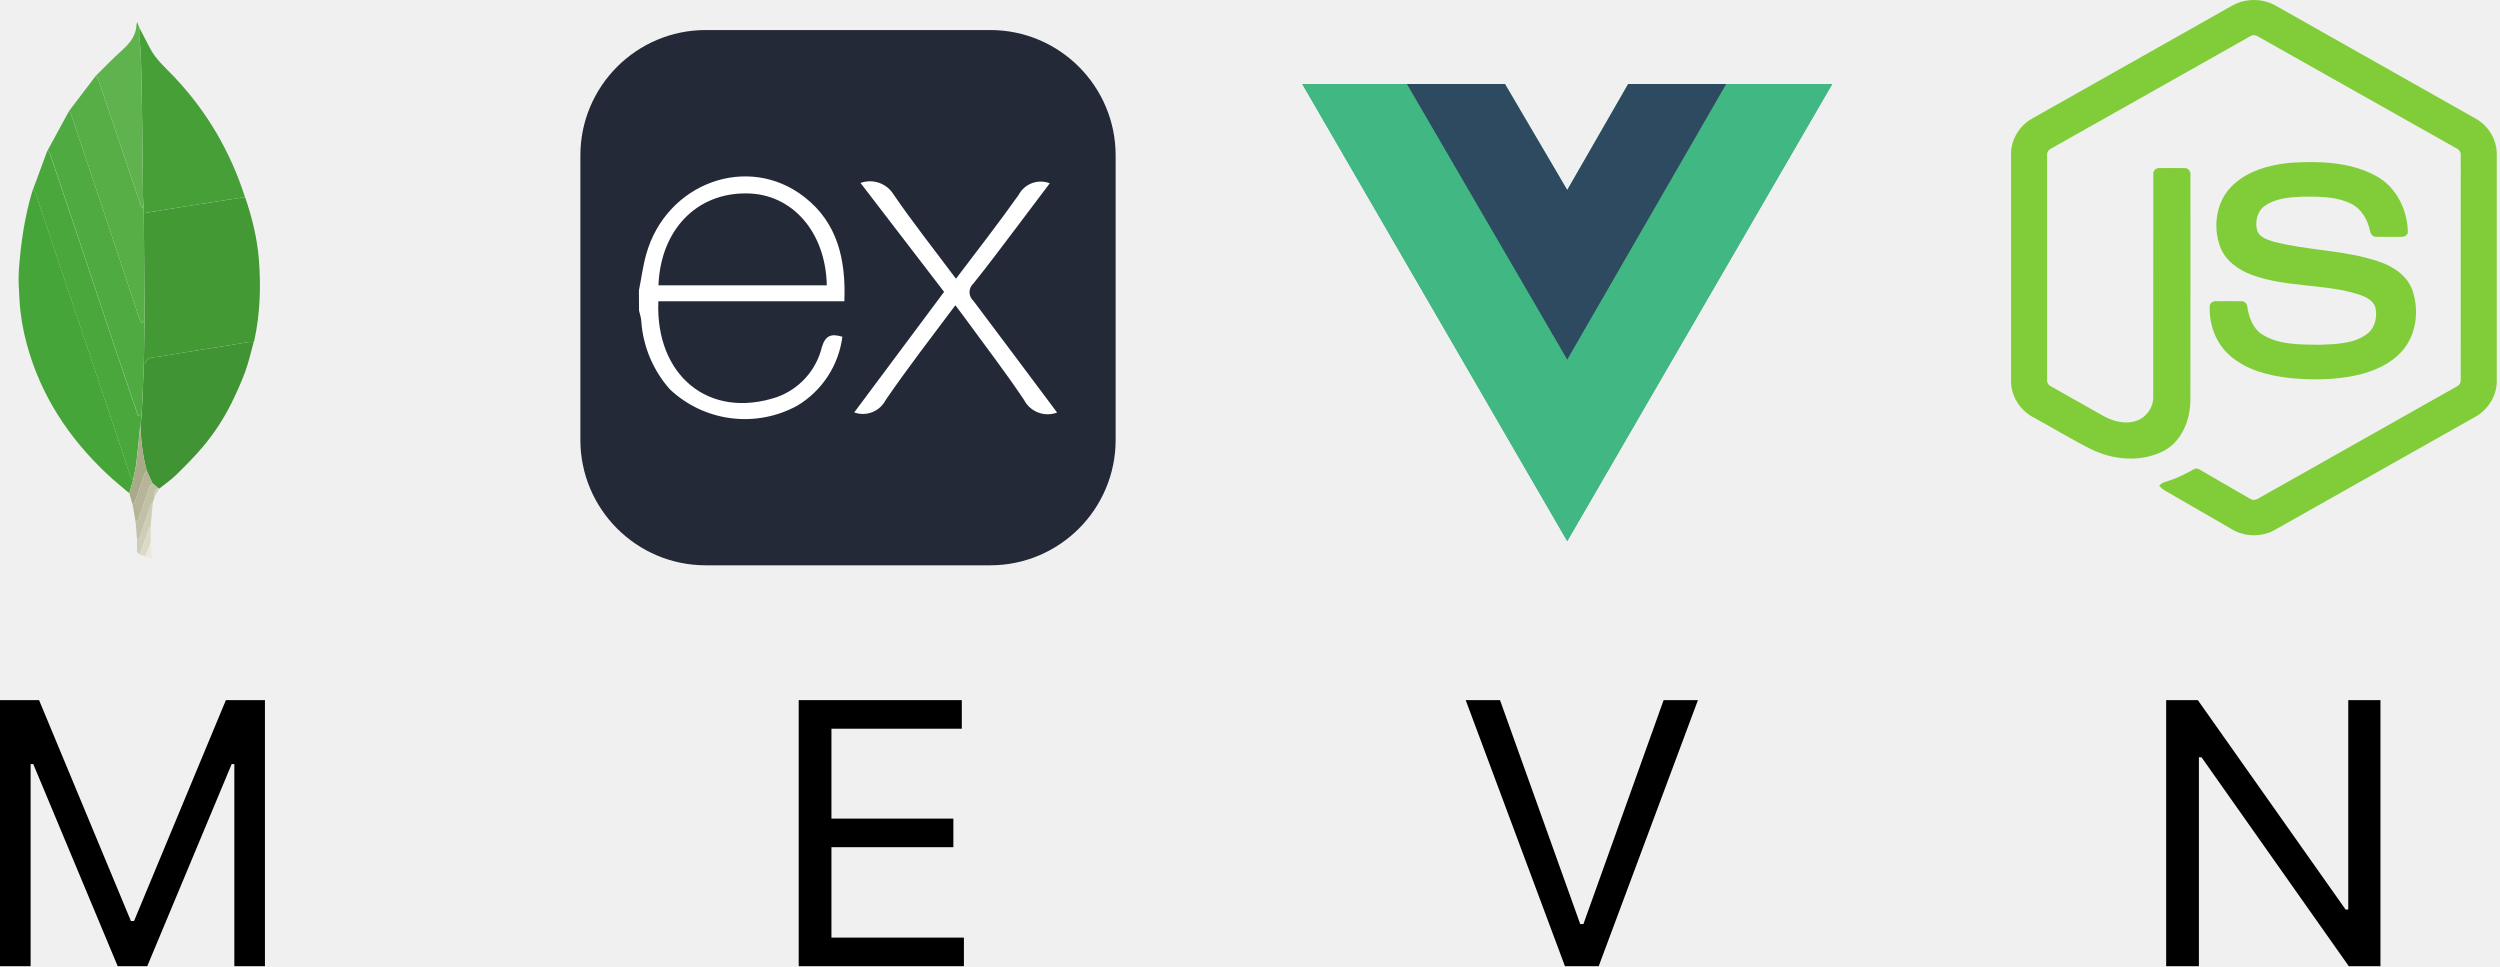
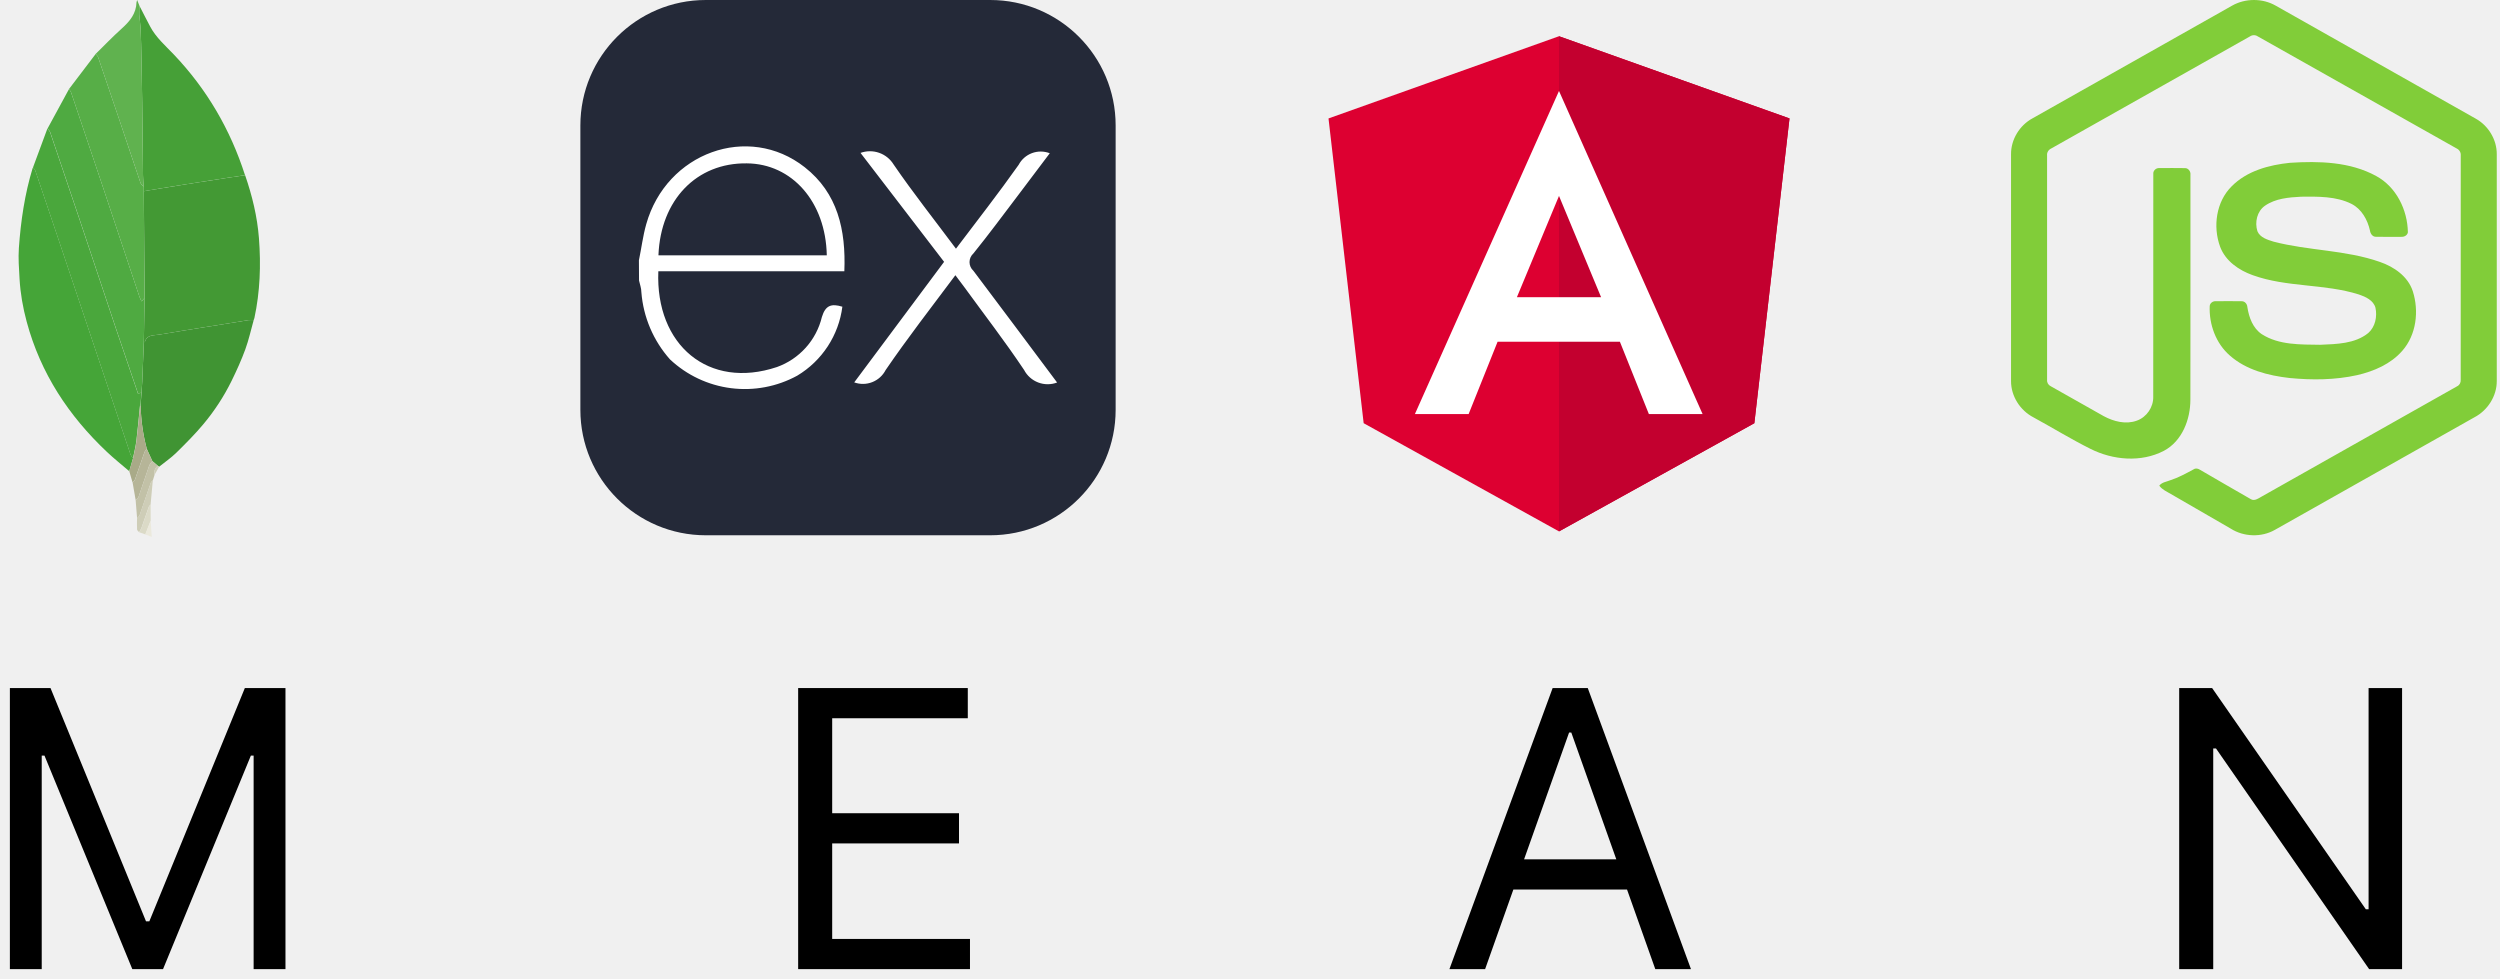
- <svg xmlns="http://www.w3.org/2000/svg" width="207" height="80" viewBox="0 0 207 80" fill="none">
-   <path d="M142.932 6.956H151.709L129.767 44.805L107.826 6.956H124.611L129.767 15.733L134.814 6.956H142.932Z" fill="#41B883" />
-   <path d="M107.826 6.956L129.767 44.805L151.709 6.956H142.932L129.767 29.666L116.493 6.956H107.826Z" fill="#41B883" />
-   <path d="M116.492 6.956L129.767 29.775L142.931 6.956H134.813L129.767 15.733L124.61 6.956H116.492Z" fill="#2E4A60" />
+ <svg xmlns="http://www.w3.org/2000/svg" width="207" height="81" viewBox="0 0 207 81" fill="none">
  <path d="M184.808 0.473C185.907 -0.156 187.339 -0.159 188.437 0.473C193.961 3.594 199.486 6.711 205.009 9.834C206.048 10.419 206.743 11.575 206.732 12.772V31.551C206.74 32.797 205.977 33.981 204.881 34.553C199.375 37.657 193.872 40.765 188.367 43.869C187.246 44.511 185.785 44.461 184.699 43.767C183.048 42.81 181.395 41.858 179.744 40.902C179.406 40.701 179.026 40.541 178.788 40.214C178.999 39.93 179.375 39.895 179.681 39.771C180.37 39.552 181.003 39.2 181.636 38.859C181.796 38.749 181.991 38.791 182.145 38.889C183.556 39.699 184.955 40.532 186.372 41.333C186.674 41.508 186.98 41.276 187.238 41.132C192.641 38.078 198.05 35.036 203.452 31.982C203.652 31.886 203.763 31.673 203.747 31.454C203.75 25.259 203.747 19.063 203.749 12.868C203.771 12.62 203.628 12.391 203.403 12.289C197.916 9.199 192.432 6.105 186.946 3.014C186.851 2.949 186.739 2.914 186.623 2.913C186.508 2.913 186.395 2.948 186.3 3.013C180.814 6.105 175.331 9.202 169.846 12.292C169.621 12.394 169.471 12.619 169.498 12.868C169.499 19.063 169.498 25.259 169.498 31.455C169.488 31.562 169.512 31.669 169.565 31.762C169.618 31.856 169.699 31.93 169.796 31.976C171.26 32.806 172.726 33.63 174.191 34.458C175.016 34.902 176.029 35.166 176.938 34.826C177.741 34.538 178.303 33.719 178.288 32.867C178.295 26.709 178.284 20.549 178.293 14.391C178.273 14.118 178.533 13.892 178.798 13.918C179.502 13.913 180.206 13.908 180.91 13.92C181.203 13.913 181.405 14.207 181.369 14.483C181.366 20.68 181.377 26.878 181.364 33.076C181.366 34.728 180.687 36.525 179.16 37.333C177.278 38.308 174.951 38.101 173.092 37.166C171.482 36.363 169.946 35.415 168.365 34.554C167.266 33.985 166.506 32.797 166.514 31.551V12.772C166.502 11.55 167.225 10.373 168.296 9.796C173.801 6.69 179.305 3.581 184.808 0.473Z" fill="#81CD39" />
  <path d="M189.612 13.48C192.013 13.326 194.583 13.389 196.744 14.572C198.417 15.478 199.344 17.38 199.373 19.239C199.327 19.489 199.065 19.628 198.825 19.61C198.129 19.609 197.432 19.62 196.736 19.606C196.44 19.617 196.268 19.345 196.231 19.083C196.031 18.194 195.546 17.314 194.709 16.884C193.424 16.241 191.935 16.274 190.534 16.287C189.511 16.341 188.412 16.43 187.545 17.031C186.88 17.487 186.678 18.407 186.915 19.147C187.139 19.679 187.753 19.851 188.255 20.009C191.149 20.766 194.215 20.69 197.053 21.686C198.228 22.092 199.377 22.881 199.779 24.112C200.306 25.761 200.075 27.731 198.902 29.055C197.95 30.144 196.565 30.737 195.183 31.059C193.344 31.469 191.436 31.48 189.569 31.298C187.814 31.098 185.987 30.636 184.632 29.44C183.473 28.434 182.907 26.866 182.963 25.353C182.976 25.097 183.231 24.919 183.476 24.94C184.177 24.934 184.879 24.932 185.58 24.941C185.86 24.921 186.068 25.163 186.082 25.427C186.212 26.274 186.53 27.163 187.269 27.666C188.694 28.585 190.484 28.522 192.116 28.548C193.468 28.488 194.987 28.47 196.09 27.576C196.673 27.066 196.845 26.213 196.688 25.479C196.517 24.86 195.869 24.571 195.312 24.382C192.456 23.479 189.356 23.807 186.527 22.785C185.379 22.379 184.268 21.612 183.827 20.432C183.212 18.762 183.494 16.697 184.79 15.418C186.054 14.146 187.878 13.656 189.612 13.48Z" fill="#81CD39" />
-   <path d="M81.988 2.487H58.442C52.705 2.487 48.055 7.138 48.055 12.875V36.42C48.055 42.157 52.705 46.808 58.442 46.808H81.988C87.725 46.808 92.375 42.157 92.375 36.42V12.875C92.375 7.138 87.725 2.487 81.988 2.487Z" fill="#242938" />
-   <path d="M87.528 34.159C87.024 34.35 86.467 34.349 85.964 34.158C85.46 33.966 85.044 33.597 84.794 33.119C83.225 30.77 81.492 28.527 79.827 26.236L79.105 25.274C77.122 27.931 75.139 30.482 73.329 33.129C73.094 33.585 72.7 33.94 72.222 34.128C71.743 34.316 71.213 34.323 70.73 34.149L78.171 24.167L71.25 15.147C71.748 14.967 72.293 14.965 72.793 15.14C73.293 15.315 73.717 15.658 73.993 16.11C75.601 18.459 77.382 20.701 79.153 23.079C80.934 20.721 82.695 18.468 84.342 16.139C84.579 15.69 84.972 15.343 85.448 15.166C85.924 14.988 86.448 14.992 86.921 15.176L84.236 18.738C83.032 20.326 81.848 21.924 80.597 23.474C80.496 23.564 80.415 23.674 80.36 23.798C80.305 23.922 80.276 24.055 80.276 24.191C80.276 24.326 80.305 24.46 80.36 24.584C80.415 24.707 80.496 24.818 80.597 24.908C82.898 27.96 85.179 31.021 87.528 34.159ZM52.902 24.042C53.105 23.079 53.23 22.03 53.509 21.048C55.174 15.128 61.961 12.663 66.629 16.331C69.363 18.478 70.047 21.52 69.912 24.947H54.51C54.26 31.069 58.678 34.765 64.329 32.879C65.245 32.551 66.066 32 66.716 31.275C67.367 30.551 67.826 29.676 68.054 28.73C68.352 27.767 68.834 27.604 69.748 27.883C69.598 29.055 69.183 30.177 68.536 31.166C67.889 32.154 67.027 32.984 66.013 33.591C64.339 34.507 62.417 34.87 60.524 34.627C58.631 34.386 56.863 33.551 55.473 32.243C54.097 30.697 53.266 28.743 53.105 26.679C53.105 26.352 52.979 26.025 52.912 25.717C52.906 25.158 52.902 24.6 52.902 24.042ZM54.529 23.628H68.458C68.372 19.19 65.57 16.042 61.836 16.014C57.677 15.956 54.703 19.036 54.52 23.609L54.529 23.628Z" fill="white" />
-   <path fill-rule="evenodd" clip-rule="evenodd" d="M20.295 16.329C20.88 18.021 21.301 19.749 21.44 21.539C21.612 23.76 21.534 25.967 21.065 28.151L21.005 28.326C20.858 28.327 20.708 28.308 20.564 28.33C19.351 28.521 18.139 28.719 16.927 28.915C15.673 29.119 14.419 29.314 13.168 29.53C12.725 29.607 12.176 29.516 11.997 30.128L11.911 30.157L11.972 26.494L11.91 17.655L12.494 17.554C13.449 17.398 14.404 17.239 15.36 17.087C16.5 16.906 17.642 16.73 18.783 16.553C19.287 16.476 19.791 16.404 20.295 16.329Z" fill="#439934" />
-   <path fill-rule="evenodd" clip-rule="evenodd" d="M10.701 40.837C10.085 40.308 9.447 39.801 8.857 39.244C5.68 36.248 3.356 32.72 2.212 28.468C1.896 27.298 1.686 26.108 1.618 24.899C1.571 24.053 1.503 23.199 1.563 22.357C1.722 20.118 2.046 17.9 2.702 15.743L2.738 15.693C2.802 15.778 2.894 15.853 2.926 15.949C3.568 17.837 4.204 19.726 4.837 21.617C6.826 27.558 8.813 33.5 10.805 39.44C10.844 39.556 10.945 39.651 11.018 39.755L10.701 40.837Z" fill="#45A538" />
-   <path fill-rule="evenodd" clip-rule="evenodd" d="M20.288 16.328C19.784 16.403 19.279 16.476 18.776 16.553C17.635 16.73 16.493 16.906 15.353 17.087C14.397 17.239 13.443 17.398 12.487 17.554L11.903 17.654L11.899 17.273C11.879 16.96 11.847 16.647 11.842 16.334L11.777 10.345C11.762 9.095 11.739 7.845 11.713 6.596C11.701 5.82 11.678 5.044 11.646 4.268C11.627 3.851 11.56 3.437 11.533 3.02C11.517 2.78 11.538 2.539 11.544 2.299C11.841 2.875 12.133 3.457 12.439 4.029C12.922 4.934 13.693 5.601 14.387 6.329C17.128 9.207 19.075 12.55 20.288 16.328Z" fill="#46A037" />
-   <path fill-rule="evenodd" clip-rule="evenodd" d="M11.911 30.158L11.997 30.129C12.176 29.516 12.724 29.607 13.168 29.531C14.419 29.314 15.673 29.119 16.927 28.916C18.139 28.72 19.351 28.522 20.564 28.331C20.708 28.308 20.858 28.327 21.005 28.327C20.778 29.136 20.599 29.963 20.312 30.75C19.985 31.642 19.59 32.513 19.171 33.367C18.542 34.641 17.765 35.835 16.855 36.925C16.155 37.766 15.376 38.544 14.595 39.312C14.162 39.736 13.654 40.082 13.18 40.464L13.056 40.38L12.614 40.002L12.157 38.998C11.844 37.828 11.673 36.623 11.648 35.412L11.657 35.208L11.72 34.323C11.74 34.021 11.768 33.72 11.781 33.418C11.826 32.332 11.867 31.245 11.911 30.158Z" fill="#409433" />
-   <path fill-rule="evenodd" clip-rule="evenodd" d="M11.909 30.157C11.866 31.244 11.825 32.331 11.779 33.418C11.766 33.721 11.739 34.022 11.717 34.324L11.439 34.429C10.82 32.606 10.2 30.802 9.594 28.994C8.591 26.002 7.601 23.005 6.6 20.012C5.792 17.597 4.978 15.183 4.158 12.771C4.12 12.659 4.01 12.57 3.934 12.47L5.718 9.189C5.78 9.295 5.86 9.395 5.899 9.51C6.724 11.953 7.548 14.396 8.365 16.842C9.428 20.024 10.484 23.208 11.546 26.391C11.589 26.518 11.658 26.635 11.725 26.778L11.97 26.494L11.909 30.157Z" fill="#4FAA41" />
-   <path fill-rule="evenodd" clip-rule="evenodd" d="M3.923 12.47C4 12.57 4.11 12.659 4.148 12.771C4.968 15.183 5.782 17.597 6.59 20.012C7.591 23.005 8.581 26.002 9.584 28.994C10.19 30.802 10.809 32.606 11.429 34.429L11.707 34.324L11.645 35.209L11.588 35.412C11.491 36.38 11.409 37.35 11.291 38.316C11.232 38.801 11.106 39.276 11.01 39.755C10.938 39.651 10.836 39.556 10.797 39.44C8.804 33.5 6.818 27.558 4.829 21.617C4.196 19.726 3.559 17.837 2.918 15.949C2.886 15.853 2.794 15.778 2.73 15.693L3.923 12.47Z" fill="#4AA73C" />
-   <path fill-rule="evenodd" clip-rule="evenodd" d="M11.968 26.494L11.724 26.779C11.657 26.636 11.587 26.518 11.545 26.392C10.483 23.209 9.427 20.025 8.364 16.842C7.546 14.397 6.724 11.953 5.898 9.51C5.859 9.396 5.778 9.296 5.717 9.19L7.924 6.287C7.993 6.379 8.092 6.462 8.128 6.566C8.741 8.36 9.348 10.156 9.952 11.953C10.516 13.631 11.071 15.312 11.642 16.987C11.68 17.099 11.813 17.179 11.902 17.274L11.907 17.655L11.968 26.494Z" fill="#57AE47" />
-   <path fill-rule="evenodd" clip-rule="evenodd" d="M11.9 17.273C11.811 17.179 11.678 17.099 11.64 16.987C11.07 15.311 10.514 13.631 9.95 11.952C9.347 10.155 8.739 8.36 8.127 6.566C8.091 6.461 7.992 6.379 7.922 6.286C8.639 5.583 9.335 4.855 10.081 4.185C10.745 3.589 11.278 2.951 11.303 2.01L11.356 1.822L11.545 2.298C11.54 2.539 11.518 2.78 11.534 3.02C11.561 3.436 11.629 3.851 11.647 4.267C11.682 5.043 11.699 5.819 11.715 6.596C11.74 7.845 11.763 9.094 11.778 10.344L11.843 16.334C11.848 16.648 11.881 16.96 11.9 17.273Z" fill="#60B24F" />
-   <path fill-rule="evenodd" clip-rule="evenodd" d="M11.02 39.755C11.116 39.276 11.243 38.801 11.302 38.317C11.42 37.351 11.502 36.38 11.599 35.412L11.623 35.408L11.647 35.413C11.672 36.624 11.842 37.828 12.155 38.999C12.091 39.084 12.001 39.159 11.966 39.254C11.701 40.001 11.451 40.755 11.185 41.501C11.149 41.604 11.047 41.683 10.976 41.773L10.703 40.837L11.02 39.755Z" fill="#A9AA88" />
-   <path fill-rule="evenodd" clip-rule="evenodd" d="M10.979 41.773C11.05 41.683 11.152 41.604 11.188 41.502C11.454 40.755 11.704 40.002 11.969 39.254C12.003 39.159 12.094 39.084 12.158 38.999L12.616 40.003C12.525 40.131 12.4 40.247 12.35 40.389L11.474 42.962C11.438 43.066 11.315 43.138 11.232 43.225L10.979 41.773Z" fill="#B6B598" />
-   <path fill-rule="evenodd" clip-rule="evenodd" d="M11.23 43.225C11.313 43.138 11.436 43.065 11.472 42.962L12.348 40.389C12.398 40.246 12.524 40.13 12.614 40.002L13.056 40.38C12.843 40.591 12.724 40.836 12.796 41.144L12.661 41.585C12.6 41.66 12.511 41.726 12.481 41.812C12.175 42.688 11.884 43.569 11.575 44.445C11.536 44.555 11.428 44.643 11.352 44.741L11.23 43.225Z" fill="#C2C1A7" />
-   <path fill-rule="evenodd" clip-rule="evenodd" d="M11.346 44.74C11.422 44.642 11.53 44.554 11.569 44.444C11.877 43.568 12.169 42.687 12.475 41.811C12.505 41.725 12.593 41.66 12.654 41.584L12.469 43.605C12.419 43.662 12.348 43.712 12.324 43.779L11.706 45.548C11.663 45.669 11.58 45.776 11.515 45.889C11.457 45.814 11.354 45.741 11.349 45.663C11.331 45.356 11.344 45.048 11.346 44.74Z" fill="#CECDB7" />
-   <path fill-rule="evenodd" clip-rule="evenodd" d="M11.52 45.891C11.584 45.778 11.667 45.67 11.711 45.549L12.328 43.78C12.352 43.713 12.424 43.663 12.473 43.606L12.478 44.933L12.034 46.072L11.52 45.891Z" fill="#DBDAC7" />
-   <path fill-rule="evenodd" clip-rule="evenodd" d="M12.027 46.071L12.472 44.932L12.563 46.279L12.027 46.071Z" fill="#EBE9DC" />
-   <path fill-rule="evenodd" clip-rule="evenodd" d="M12.792 41.144C12.721 40.836 12.839 40.592 13.053 40.38L13.176 40.464L12.792 41.144Z" fill="#CECDB7" />
-   <path fill-rule="evenodd" clip-rule="evenodd" d="M11.644 35.415L11.62 35.411L11.596 35.414L11.653 35.209L11.644 35.415Z" fill="#4FAA41" />
-   <path d="M0 57.971H3.234L10.838 76.257H11.1L18.704 57.971H21.937V80H19.403V63.263H19.184L12.192 80H9.745L2.753 63.263H2.535V80H0V57.971Z" fill="black" />
-   <path d="M66.133 80V57.971H79.637V60.338H68.843V67.781H78.938V70.147H68.843V77.634H79.811V80H66.133Z" fill="black" />
-   <path d="M124.201 57.971L130.844 76.515H131.106L137.748 57.971H140.589L132.373 80H129.577L121.361 57.971H124.201Z" fill="black" />
-   <path d="M197.102 57.971V80H194.48L182.287 62.704H182.069V80H179.359V57.971H181.981L194.217 75.31H194.436V57.971H197.102Z" fill="black" />
+   <path d="M81.988 0H58.442C52.705 0 48.055 4.651 48.055 10.388V33.933C48.055 39.67 52.705 44.321 58.442 44.321H81.988C87.725 44.321 92.375 39.67 92.375 33.933V10.388C92.375 4.651 87.725 0 81.988 0Z" fill="#242938" />
+   <path d="M87.528 31.672C87.024 31.862 86.467 31.862 85.964 31.67C85.46 31.479 85.044 31.109 84.794 30.632C83.225 28.283 81.492 26.04 79.827 23.749L79.105 22.787C77.122 25.443 75.139 27.994 73.329 30.642C73.094 31.098 72.7 31.453 72.222 31.641C71.743 31.829 71.213 31.836 70.73 31.662L78.171 21.68L71.25 12.66C71.748 12.48 72.293 12.477 72.793 12.653C73.293 12.828 73.717 13.171 73.993 13.622C75.601 15.971 77.382 18.214 79.153 20.592C80.934 18.233 82.695 15.981 84.342 13.651C84.579 13.202 84.972 12.856 85.448 12.678C85.924 12.501 86.448 12.505 86.921 12.689L84.236 16.25C83.032 17.839 81.848 19.437 80.597 20.986C80.496 21.077 80.415 21.187 80.36 21.311C80.305 21.434 80.276 21.568 80.276 21.704C80.276 21.839 80.305 21.973 80.36 22.096C80.415 22.22 80.496 22.331 80.597 22.421C82.898 25.472 85.179 28.533 87.528 31.672ZM52.902 21.554C53.105 20.592 53.23 19.543 53.509 18.561C55.174 12.641 61.961 10.176 66.629 13.844C69.363 15.991 70.047 19.032 69.912 22.459H54.51C54.26 28.582 58.678 32.278 64.329 30.391C65.245 30.064 66.066 29.512 66.716 28.788C67.367 28.064 67.826 27.189 68.054 26.242C68.352 25.28 68.834 25.116 69.748 25.395C69.598 26.567 69.183 27.69 68.536 28.678C67.889 29.667 67.027 30.496 66.013 31.104C64.339 32.019 62.417 32.382 60.524 32.14C58.631 31.898 56.863 31.064 55.473 29.756C54.097 28.209 53.266 26.255 53.105 24.192C53.105 23.865 52.979 23.537 52.912 23.229C52.906 22.671 52.902 22.113 52.902 21.554ZM54.529 21.14H68.458C68.372 16.703 65.57 13.555 61.836 13.526C57.677 13.469 54.703 16.549 54.52 21.121L54.529 21.14Z" fill="white" />
+   <path fill-rule="evenodd" clip-rule="evenodd" d="M20.295 14.507C20.88 16.199 21.301 17.927 21.44 19.717C21.612 21.938 21.534 24.145 21.065 26.329L21.005 26.504C20.858 26.505 20.708 26.486 20.564 26.508C19.351 26.699 18.139 26.897 16.927 27.093C15.673 27.297 14.419 27.492 13.168 27.708C12.725 27.785 12.176 27.694 11.997 28.306L11.911 28.335L11.972 24.672L11.91 15.832L12.494 15.732C13.449 15.576 14.404 15.417 15.36 15.265C16.5 15.084 17.642 14.908 18.783 14.731C19.287 14.654 19.791 14.582 20.295 14.507Z" fill="#439934" />
+   <path fill-rule="evenodd" clip-rule="evenodd" d="M10.701 39.015C10.085 38.486 9.447 37.979 8.857 37.422C5.68 34.426 3.356 30.898 2.212 26.646C1.896 25.476 1.686 24.286 1.618 23.077C1.571 22.231 1.503 21.377 1.563 20.535C1.722 18.296 2.046 16.078 2.702 13.921L2.738 13.871C2.802 13.956 2.894 14.031 2.926 14.127C3.568 16.015 4.204 17.904 4.837 19.795C6.826 25.736 8.813 31.678 10.805 37.618C10.844 37.734 10.945 37.829 11.018 37.933L10.701 39.015Z" fill="#45A538" />
+   <path fill-rule="evenodd" clip-rule="evenodd" d="M20.288 14.506C19.784 14.581 19.279 14.654 18.776 14.731C17.635 14.908 16.493 15.084 15.353 15.265C14.397 15.417 13.443 15.575 12.487 15.732L11.903 15.832L11.899 15.451C11.879 15.138 11.847 14.825 11.842 14.512L11.777 8.522C11.762 7.273 11.739 6.023 11.713 4.774C11.701 3.998 11.678 3.222 11.646 2.446C11.627 2.029 11.56 1.615 11.533 1.198C11.517 0.958 11.538 0.717 11.544 0.477C11.841 1.053 12.133 1.635 12.439 2.207C12.922 3.112 13.693 3.779 14.387 4.507C17.128 7.385 19.075 10.728 20.288 14.506Z" fill="#46A037" />
+   <path fill-rule="evenodd" clip-rule="evenodd" d="M11.911 28.336L11.997 28.307C12.176 27.694 12.724 27.785 13.168 27.709C14.419 27.492 15.673 27.297 16.927 27.094C18.139 26.898 19.351 26.7 20.564 26.509C20.708 26.486 20.858 26.505 21.005 26.505C20.778 27.314 20.599 28.141 20.312 28.927C19.985 29.82 19.59 30.691 19.171 31.545C18.542 32.819 17.765 34.013 16.855 35.103C16.155 35.944 15.376 36.722 14.595 37.49C14.162 37.914 13.654 38.26 13.18 38.642L13.056 38.558L12.614 38.18L12.157 37.176C11.844 36.005 11.673 34.801 11.648 33.59L11.657 33.386L11.72 32.501C11.74 32.199 11.768 31.898 11.781 31.596C11.826 30.51 11.867 29.423 11.911 28.336Z" fill="#409433" />
+   <path fill-rule="evenodd" clip-rule="evenodd" d="M11.909 28.335C11.866 29.422 11.825 30.509 11.779 31.596C11.766 31.899 11.739 32.2 11.717 32.502L11.439 32.607C10.82 30.784 10.2 28.98 9.594 27.172C8.591 24.18 7.601 21.183 6.6 18.19C5.792 15.775 4.978 13.361 4.158 10.949C4.12 10.837 4.01 10.748 3.934 10.648L5.718 7.367C5.78 7.473 5.86 7.573 5.899 7.688C6.724 10.13 7.548 12.574 8.365 15.02C9.428 18.202 10.484 21.386 11.546 24.569C11.589 24.696 11.658 24.813 11.725 24.956L11.97 24.672L11.909 28.335Z" fill="#4FAA41" />
+   <path fill-rule="evenodd" clip-rule="evenodd" d="M3.923 10.648C4 10.748 4.11 10.837 4.148 10.949C4.968 13.361 5.782 15.775 6.59 18.19C7.591 21.183 8.581 24.18 9.584 27.172C10.19 28.98 10.809 30.784 11.429 32.607L11.707 32.502L11.645 33.386L11.588 33.59C11.491 34.558 11.409 35.528 11.291 36.495C11.232 36.979 11.106 37.454 11.01 37.933C10.938 37.829 10.836 37.734 10.797 37.618C8.804 31.678 6.818 25.736 4.829 19.795C4.196 17.904 3.559 16.015 2.918 14.127C2.886 14.031 2.794 13.956 2.73 13.871L3.923 10.648Z" fill="#4AA73C" />
+   <path fill-rule="evenodd" clip-rule="evenodd" d="M11.968 24.672L11.724 24.956C11.657 24.814 11.587 24.697 11.545 24.57C10.483 21.387 9.427 18.203 8.364 15.02C7.546 12.575 6.724 10.131 5.898 7.688C5.859 7.574 5.778 7.474 5.717 7.367L7.924 4.465C7.993 4.557 8.092 4.64 8.128 4.744C8.741 6.538 9.348 8.334 9.952 10.131C10.516 11.809 11.071 13.49 11.642 15.165C11.68 15.277 11.813 15.357 11.902 15.452L11.907 15.833L11.968 24.672Z" fill="#57AE47" />
+   <path fill-rule="evenodd" clip-rule="evenodd" d="M11.9 15.451C11.811 15.357 11.678 15.277 11.64 15.165C11.07 13.489 10.514 11.809 9.95 10.13C9.347 8.333 8.739 6.538 8.127 4.744C8.091 4.639 7.992 4.557 7.922 4.464C8.639 3.761 9.335 3.033 10.081 2.363C10.745 1.767 11.278 1.129 11.303 0.188L11.356 0L11.545 0.476C11.54 0.717 11.518 0.958 11.534 1.198C11.561 1.614 11.629 2.029 11.647 2.445C11.682 3.221 11.699 3.997 11.715 4.774C11.74 6.023 11.763 7.272 11.778 8.522L11.843 14.512C11.848 14.825 11.881 15.139 11.9 15.451Z" fill="#60B24F" />
+   <path fill-rule="evenodd" clip-rule="evenodd" d="M11.02 37.933C11.116 37.454 11.243 36.979 11.302 36.495C11.42 35.529 11.502 34.558 11.599 33.59L11.623 33.586L11.647 33.591C11.672 34.802 11.842 36.006 12.155 37.177C12.091 37.262 12.001 37.337 11.966 37.432C11.701 38.179 11.451 38.933 11.185 39.679C11.149 39.782 11.047 39.861 10.976 39.95L10.703 39.015L11.02 37.933Z" fill="#A9AA88" />
+   <path fill-rule="evenodd" clip-rule="evenodd" d="M10.979 39.951C11.05 39.861 11.152 39.782 11.188 39.68C11.454 38.933 11.704 38.179 11.969 37.432C12.003 37.337 12.094 37.262 12.158 37.177L12.616 38.181C12.525 38.309 12.4 38.425 12.35 38.567L11.474 41.14C11.438 41.244 11.315 41.316 11.232 41.404L10.979 39.951Z" fill="#B6B598" />
+   <path fill-rule="evenodd" clip-rule="evenodd" d="M11.23 41.403C11.313 41.316 11.436 41.243 11.472 41.14L12.348 38.567C12.398 38.424 12.524 38.308 12.614 38.18L13.056 38.558C12.843 38.769 12.724 39.014 12.796 39.322L12.661 39.763C12.6 39.838 12.511 39.904 12.481 39.99C12.175 40.866 11.884 41.747 11.575 42.623C11.536 42.733 11.428 42.821 11.352 42.919L11.23 41.403Z" fill="#C2C1A7" />
+   <path fill-rule="evenodd" clip-rule="evenodd" d="M11.346 42.918C11.422 42.82 11.53 42.732 11.569 42.622C11.877 41.746 12.169 40.865 12.475 39.989C12.505 39.903 12.593 39.838 12.654 39.762L12.469 41.783C12.419 41.84 12.348 41.89 12.324 41.956L11.706 43.726C11.663 43.846 11.58 43.954 11.515 44.067C11.457 43.992 11.354 43.919 11.349 43.841C11.331 43.534 11.344 43.226 11.346 42.918Z" fill="#CECDB7" />
+   <path fill-rule="evenodd" clip-rule="evenodd" d="M11.52 44.069C11.584 43.956 11.667 43.848 11.711 43.727L12.328 41.958C12.352 41.891 12.424 41.841 12.473 41.784L12.478 43.111L12.034 44.249L11.52 44.069Z" fill="#DBDAC7" />
+   <path fill-rule="evenodd" clip-rule="evenodd" d="M12.027 44.249L12.472 43.11L12.563 44.457L12.027 44.249Z" fill="#EBE9DC" />
+   <path fill-rule="evenodd" clip-rule="evenodd" d="M12.792 39.322C12.721 39.014 12.839 38.77 13.053 38.558L13.176 38.642L12.792 39.322Z" fill="#CECDB7" />
+   <path fill-rule="evenodd" clip-rule="evenodd" d="M11.644 33.593L11.62 33.589L11.596 33.593L11.653 33.386L11.644 33.593Z" fill="#4FAA41" />
+   <path d="M129.085 3L110 9.807L112.911 35.041L129.085 44L145.26 35.041L148.171 9.806L129.085 3Z" fill="#DD0031" />
+   <path d="M129.086 3V7.551V7.531V44L145.261 35.041L148.171 9.806L129.086 3Z" fill="#C3002F" />
+   <path d="M129.085 7.531L117.154 34.283H121.603L124 28.296H134.127L136.526 34.283H140.974L129.085 7.531ZM132.569 24.606H125.6L129.085 16.222L132.569 24.606Z" fill="white" />
+   <path d="M0.818 56.971H4.182L12.091 76.289H12.364L20.273 56.971H23.637V80.244H21V62.562H20.773L13.5 80.244H10.955L3.682 62.562H3.455V80.244H0.818V56.971Z" fill="black" />
+   <path d="M66.087 80.244V56.971H80.133V59.471H68.905V67.335H79.405V69.835H68.905V77.744H80.314V80.244H66.087Z" fill="black" />
+   <path d="M122.967 80.244H120.012L128.558 56.971H131.467L140.012 80.244H137.058L130.103 60.653H129.921L122.967 80.244ZM124.058 71.153H135.967V73.653H124.058V71.153Z" fill="black" />
+   <path d="M198.892 56.971V80.244H196.164L183.483 61.971H183.255V80.244H180.437V56.971H183.164L195.892 75.289H196.119V56.971H198.892Z" fill="black" />
</svg>
